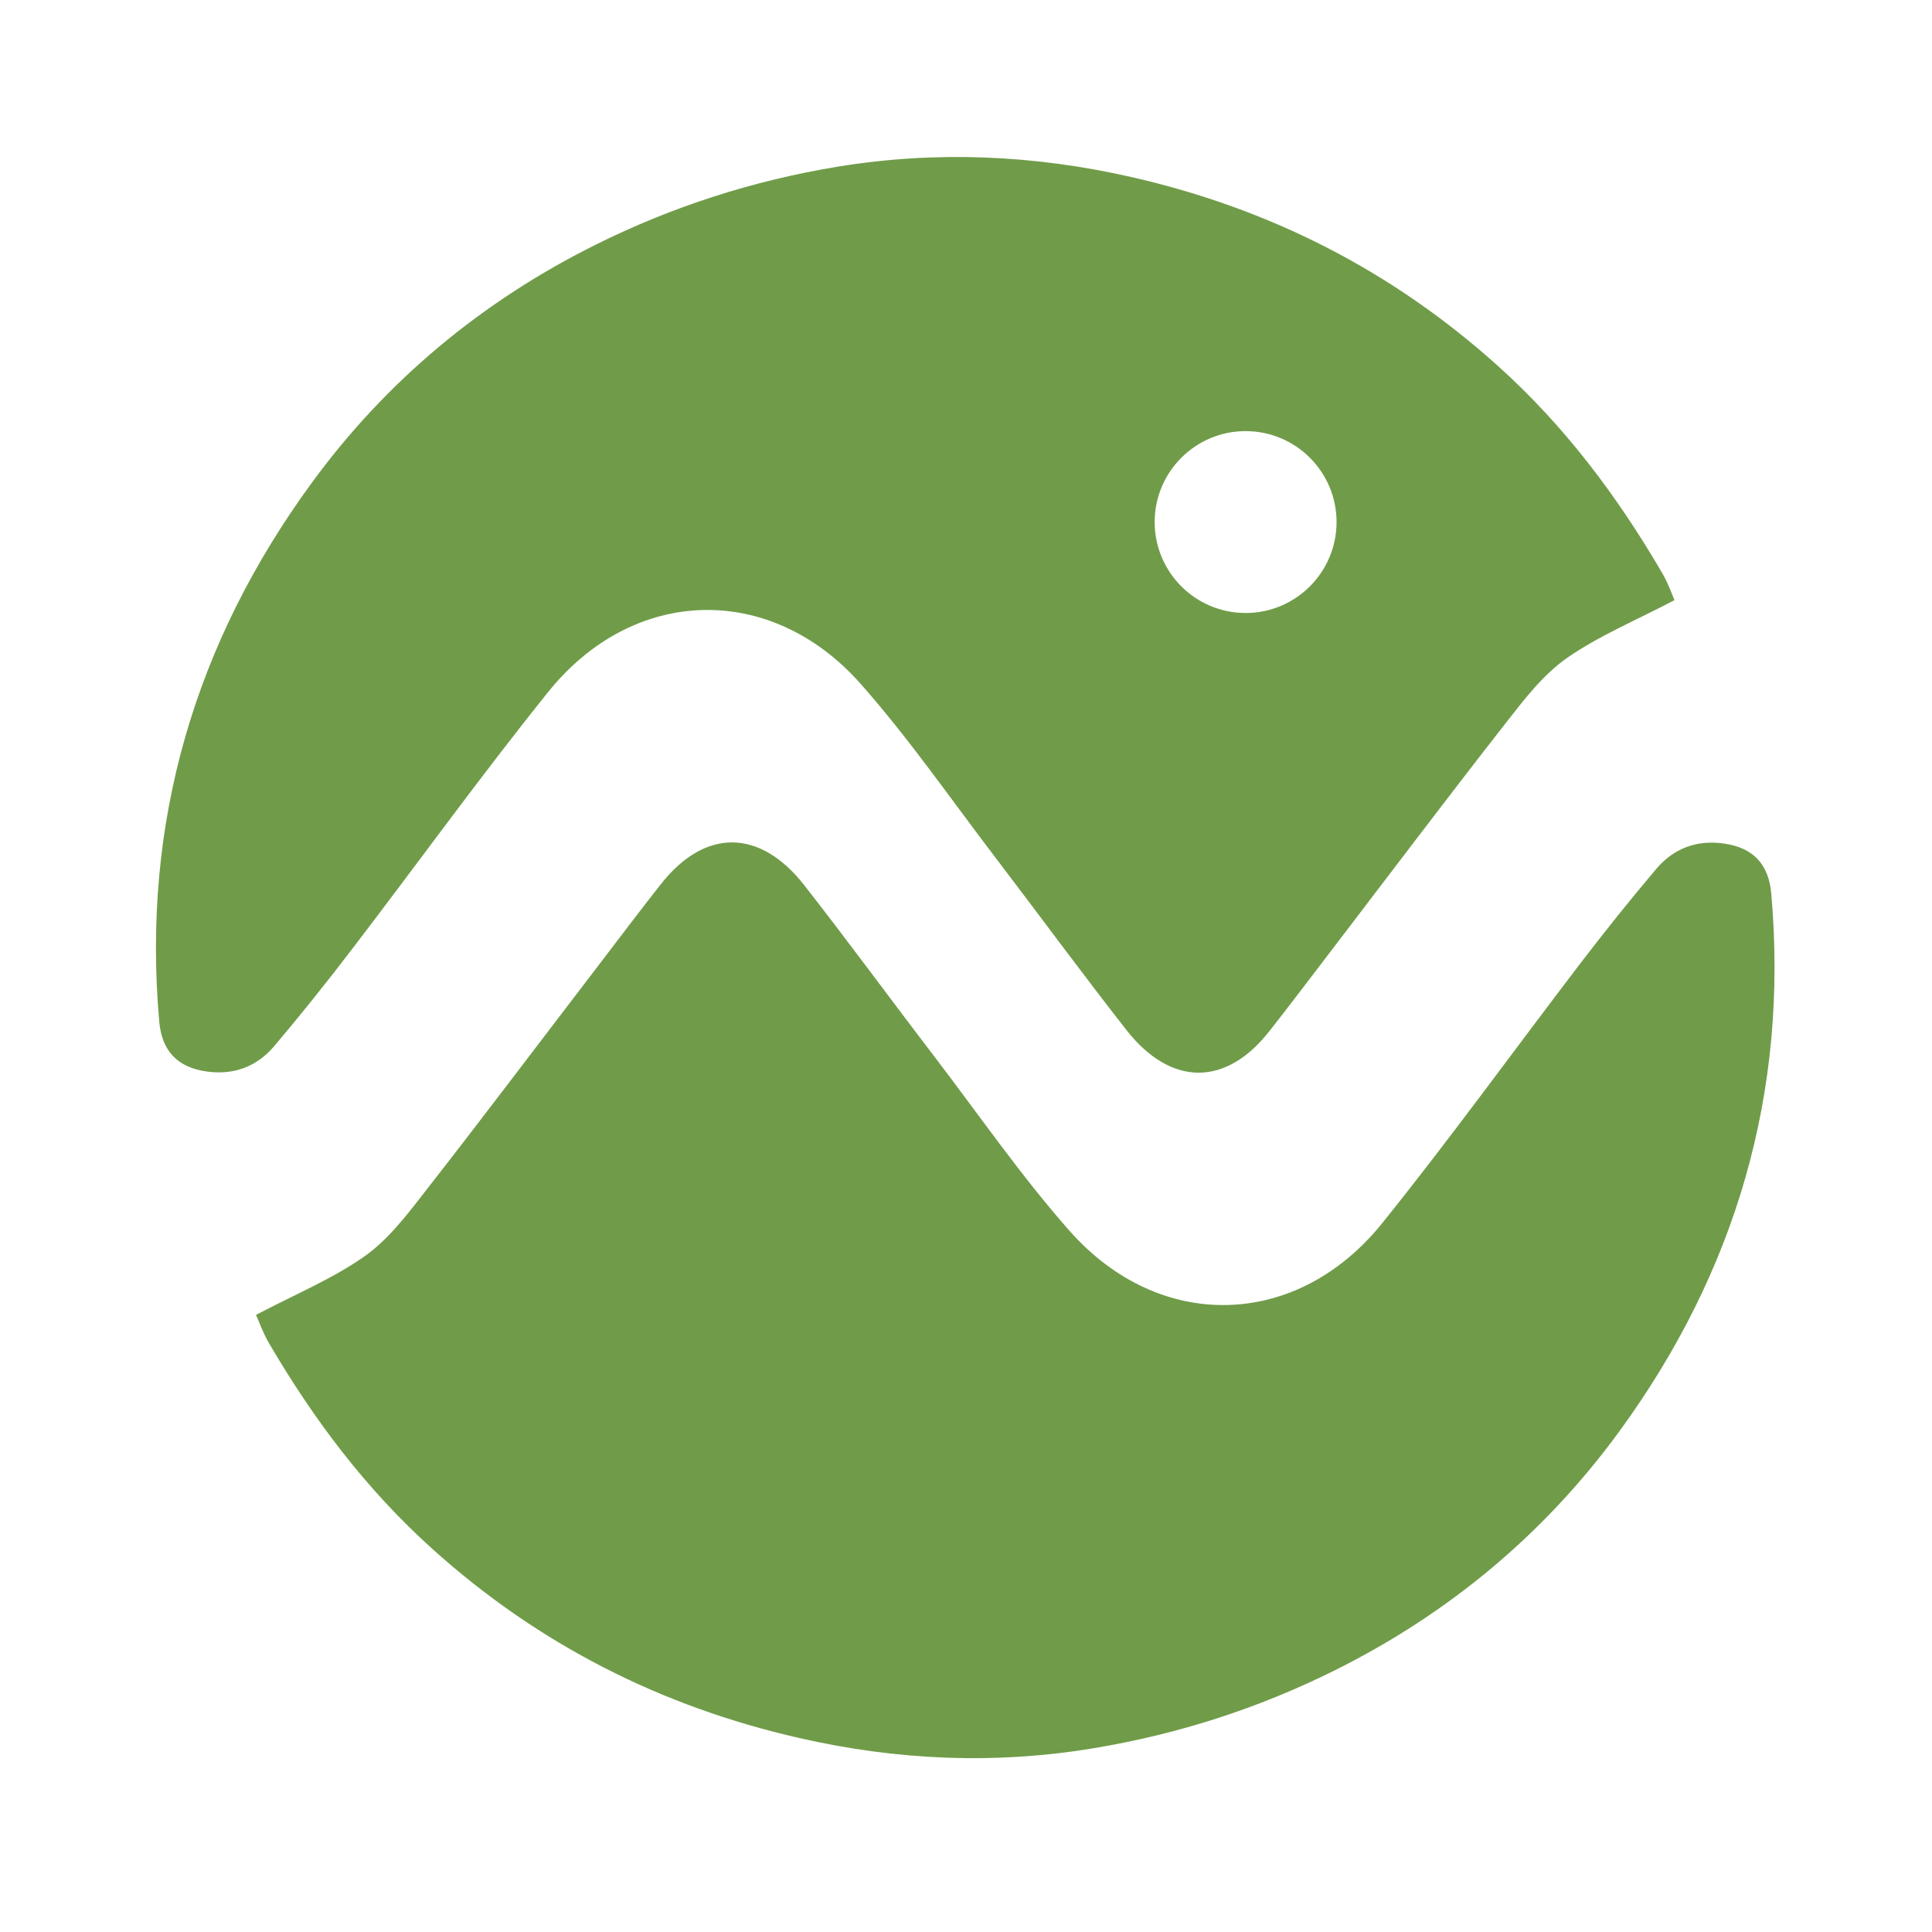
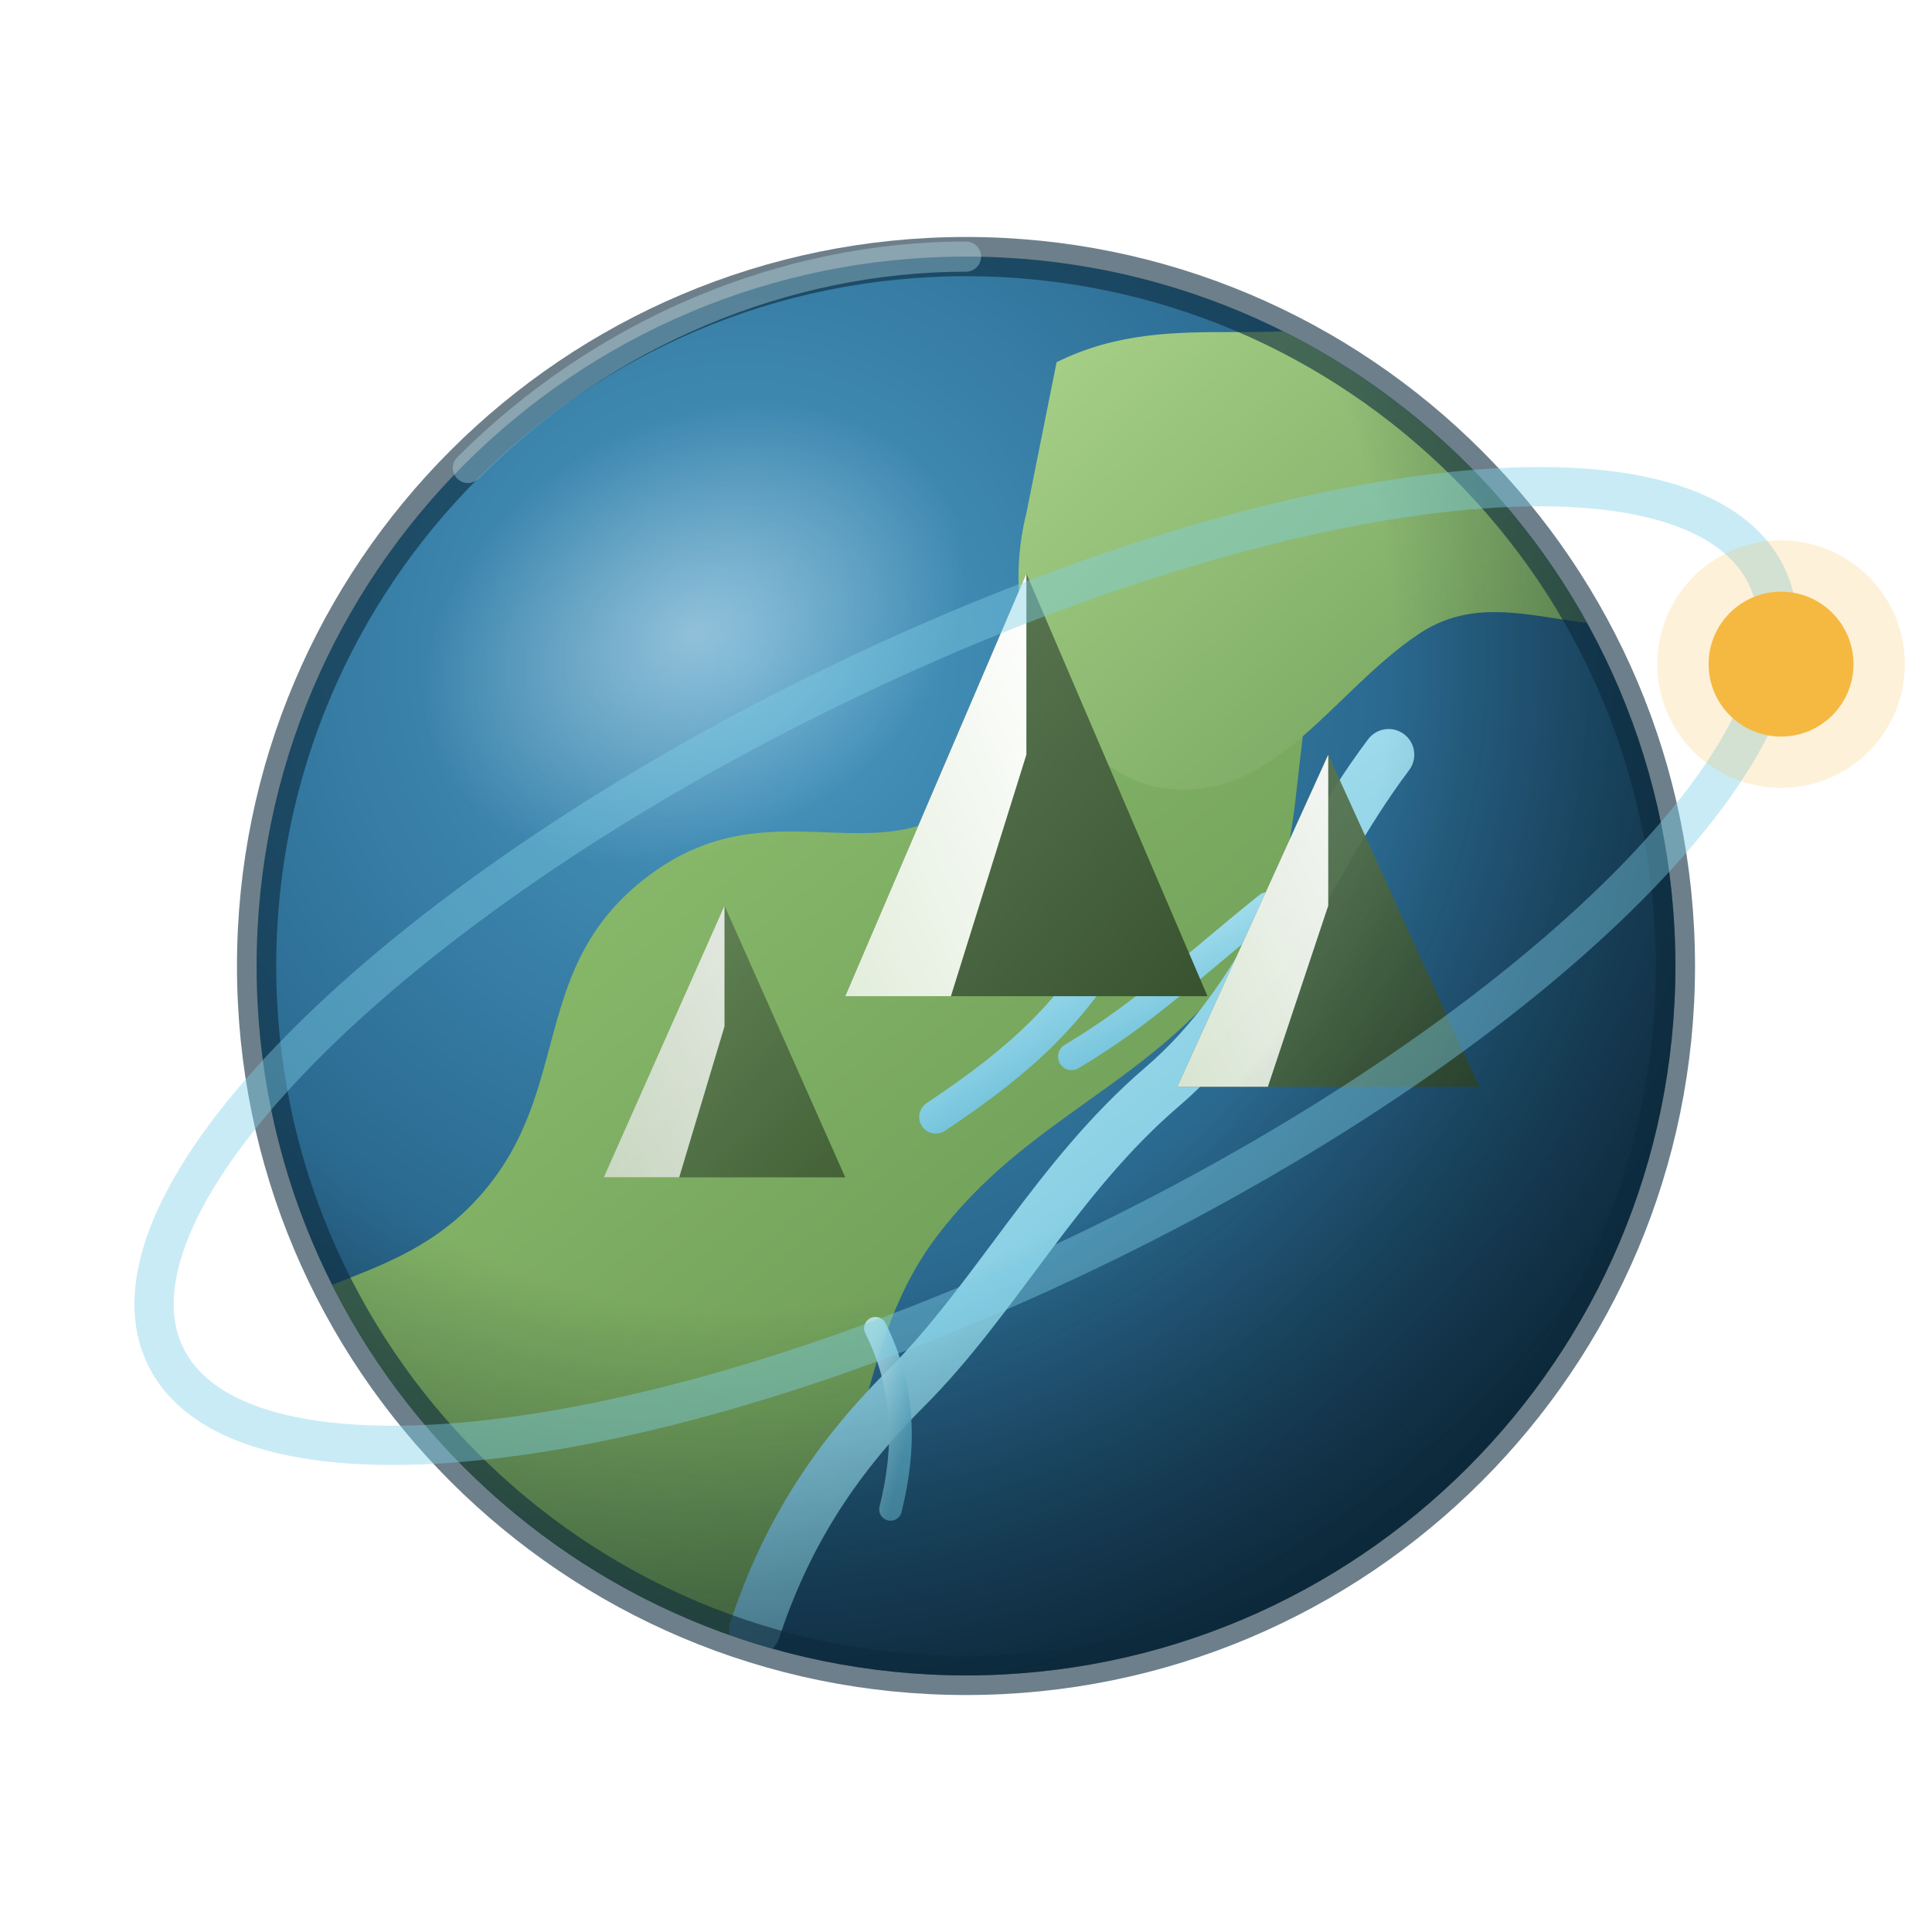
- <svg xmlns="http://www.w3.org/2000/svg" t="1736131442887" class="icon" viewBox="0 0 1024 1024" version="1.1" p-id="5394" width="32" height="32">
-   <path d="M135.7 696.9c20.8-10.9 40.3-19 57.2-30.8 12.6-8.8 22.6-21.9 32.2-34.3 31.5-40.3 62.2-81.1 93.3-121.7 10.6-13.9 21.1-27.8 31.9-41.5 23.2-29.5 52.3-29.6 75.9 0.5 23.5 30 46 60.8 69.2 91.1 23.6 30.9 45.8 63.1 71.5 92.2 47.8 54 120.5 52.1 165.7-4.1 36.1-44.9 69.8-91.6 104.8-137.4 13.1-17.1 26.5-33.9 40.4-50.3 9.2-10.9 21.5-15.6 36-13.5 15.4 2.2 23.6 10.9 25 26.4 9.3 105.4-18.8 200.7-80.7 285.4-39.5 54-90 96.2-150.6 126.4-40.8 20.3-83.3 33.9-127.9 41.3-52.2 8.7-104.4 6.4-155.9-5.4-73.4-16.7-138.3-49.6-194.6-100.3-35.2-31.7-62.9-68.6-86.6-109.1-3.2-5.5-5.3-11.6-6.8-14.9z" p-id="5395" fill="#709C49" />
-   <path d="M880.7 303.2c-23.7-40.5-51.4-77.4-86.6-109.1-56.3-50.7-121.2-83.6-194.6-100.3-51.5-11.7-103.7-14-155.9-5.4-44.6 7.4-87.1 21-127.9 41.3-60.6 30.2-111.1 72.3-150.6 126.4-61.9 84.7-90 180-80.7 285.4 1.4 15.5 9.6 24.2 25 26.4 14.5 2.1 26.8-2.6 36-13.5 13.9-16.4 27.3-33.2 40.4-50.3 35-45.7 68.7-92.5 104.8-137.4 45.2-56.2 118-58.1 165.7-4.1 25.7 29.1 47.9 61.3 71.5 92.2 23.1 30.3 45.7 61.1 69.2 91.1 23.6 30.1 52.8 30.1 75.9 0.5 10.8-13.7 21.3-27.7 31.9-41.5 31-40.6 61.8-81.4 93.3-121.7 9.7-12.4 19.6-25.4 32.2-34.3 16.9-11.8 36.4-19.9 57.2-30.8-1.4-3.4-3.6-9.5-6.8-14.9z m-220.5 21.7c-26.6 0-48.2-21.6-48.2-48.2s21.6-48.2 48.2-48.2 48.2 21.6 48.2 48.2-21.6 48.2-48.2 48.2z" p-id="5396" fill="#709C49" />
+ <svg xmlns="http://www.w3.org/2000/svg" viewBox="0 0 128 128" role="img" aria-label="godot-3dtiles icon">
+   <defs>
+     <radialGradient id="ocean" cx="34%" cy="28%" r="84%">
+       <stop offset="0%" stop-color="#4A9BC4" />
+       <stop offset="52%" stop-color="#2C6C93" />
+       <stop offset="100%" stop-color="#153A52" />
+     </radialGradient>
+     <linearGradient id="landA" x1="8%" y1="0%" x2="92%" y2="100%">
+       <stop offset="0%" stop-color="#9ACC77" />
+       <stop offset="100%" stop-color="#5E8C4C" />
+     </linearGradient>
+     <linearGradient id="landB" x1="0%" y1="10%" x2="80%" y2="100%">
+       <stop offset="0%" stop-color="#B4DC92" />
+       <stop offset="100%" stop-color="#6F9E59" />
+     </linearGradient>
+     <linearGradient id="river" x1="0%" y1="0%" x2="60%" y2="100%">
+       <stop offset="0%" stop-color="#C6F1FA" />
+       <stop offset="100%" stop-color="#63BAD6" />
+     </linearGradient>
+     <linearGradient id="peakLit" x1="0%" y1="100%" x2="100%" y2="0%">
+       <stop offset="0%" stop-color="#E2EDDB" />
+       <stop offset="100%" stop-color="#FFFFFF" />
+     </linearGradient>
+     <linearGradient id="peakShade" x1="0%" y1="0%" x2="100%" y2="100%">
+       <stop offset="0%" stop-color="#63815B" />
+       <stop offset="100%" stop-color="#38522F" />
+     </linearGradient>
+     <clipPath id="disc">
+       <circle cx="64" cy="64" r="47" />
+     </clipPath>
+     <radialGradient id="terminator" cx="34%" cy="28%" r="80%">
+       <stop offset="58%" stop-color="#04141F" stop-opacity="0" />
+       <stop offset="100%" stop-color="#04141F" stop-opacity="0.62" />
+     </radialGradient>
+     <radialGradient id="specular" cx="50%" cy="50%" r="50%">
+       <stop offset="0%" stop-color="#FFFFFF" stop-opacity="0.4" />
+       <stop offset="100%" stop-color="#FFFFFF" stop-opacity="0" />
+     </radialGradient>
+   </defs>
+   <g clip-path="url(#disc)">
+     <circle cx="64" cy="64" r="47" fill="url(#ocean)" />
+     <path fill="url(#landA)" d="M12 92              C18 84 26 86 32 79              C38 72 35 64 43 58              C51 52 58 58 64 53              C70 48 68 41 74 38              C80 35 86 40 90 36              C84 48 88 56 82 64              C76 72 68 74 62 82              C56 90 58 100 50 108              C42 116 22 112 12 104 Z" />
+     <path fill="url(#landB)" d="M70 24              C78 20 86 24 92 20              C100 15 106 20 112 4              L114 40              C106 44 100 38 94 42              C88 46 84 54 76 52              C70 50 66 42 68 34 Z" />
+     <g fill="none" stroke="url(#river)" stroke-linecap="round" stroke-linejoin="round">
+       <path d="M92 50 C86 58 84 66 77 72 C70 78 66 86 60 92 C55 97 52 102 50 108" stroke-width="3.4" />
+       <path d="M74 62 C71 67 68 70 62 74" stroke-width="2.2" />
+       <path d="M84 60 C79 64 76 67 71 70" stroke-width="1.8" />
+       <path d="M58 88 C60 92 60 96 59 100" stroke-width="1.5" opacity="0.85" />
+     </g>
+     <g stroke-linejoin="round">
+       <path fill="url(#peakShade)" d="M56 66 L68 38 L80 66 Z" />
+       <path fill="url(#peakLit)" d="M68 38 L56 66 L63 66 L68 50 Z" />
+       <path fill="url(#peakShade)" opacity="0.93" d="M78 72 L88 50 L98 72 Z" />
+       <path fill="url(#peakLit)" opacity="0.93" d="M88 50 L78 72 L84 72 L88 60 Z" />
+       <path fill="url(#peakShade)" opacity="0.82" d="M40 78 L48 60 L56 78 Z" />
+       <path fill="url(#peakLit)" opacity="0.82" d="M48 60 L40 78 L45 78 L48 68 Z" />
+     </g>
+     <circle cx="64" cy="64" r="47" fill="url(#terminator)" />
+     <ellipse cx="46" cy="42" rx="19" ry="14" fill="url(#specular)" transform="rotate(-28 46 42)" />
+   </g>
+   <circle cx="64" cy="64" r="47" fill="none" stroke="#0C2A3C" stroke-width="2.6" opacity="0.6" />
+   <path d="M31 31 C40 22 52 17 64 17" fill="none" stroke="#BFE9F5" stroke-width="2" stroke-linecap="round" opacity="0.35" />
+   <ellipse cx="64" cy="64" rx="59" ry="20.5" fill="none" stroke="#7FD0E8" stroke-width="2.6" opacity="0.42" transform="rotate(-26 64 64)" />
+   <circle cx="118" cy="44" r="4.8" fill="#F5B942" />
+   <circle cx="118" cy="44" r="8.2" fill="#F5B942" opacity="0.2" />
</svg>
